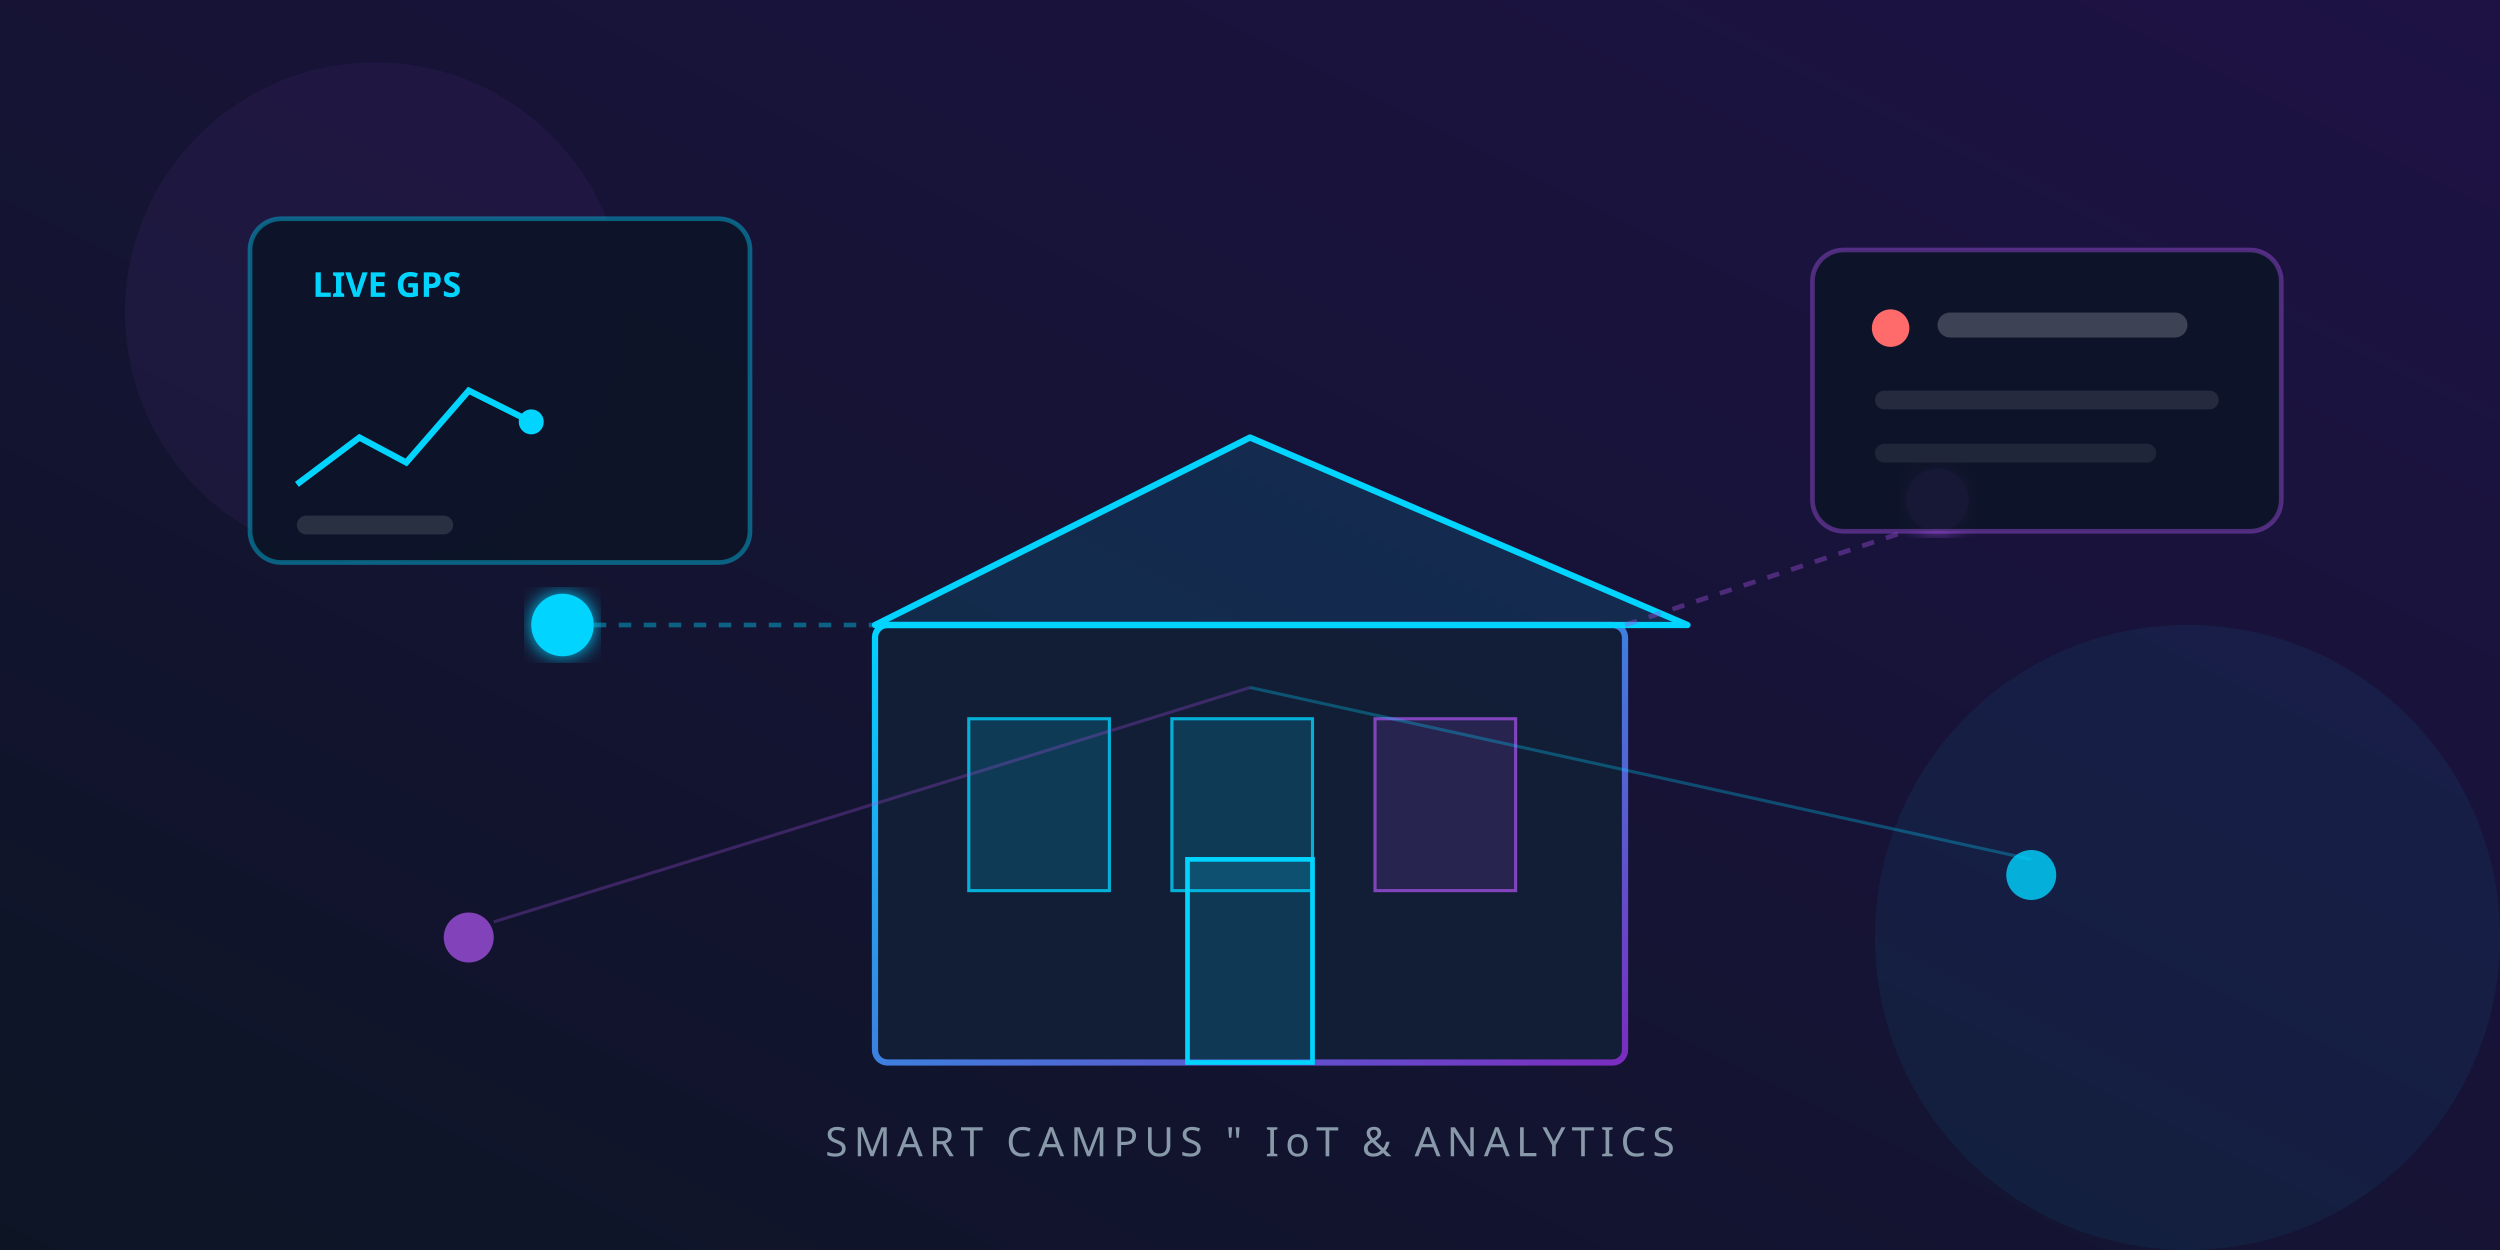
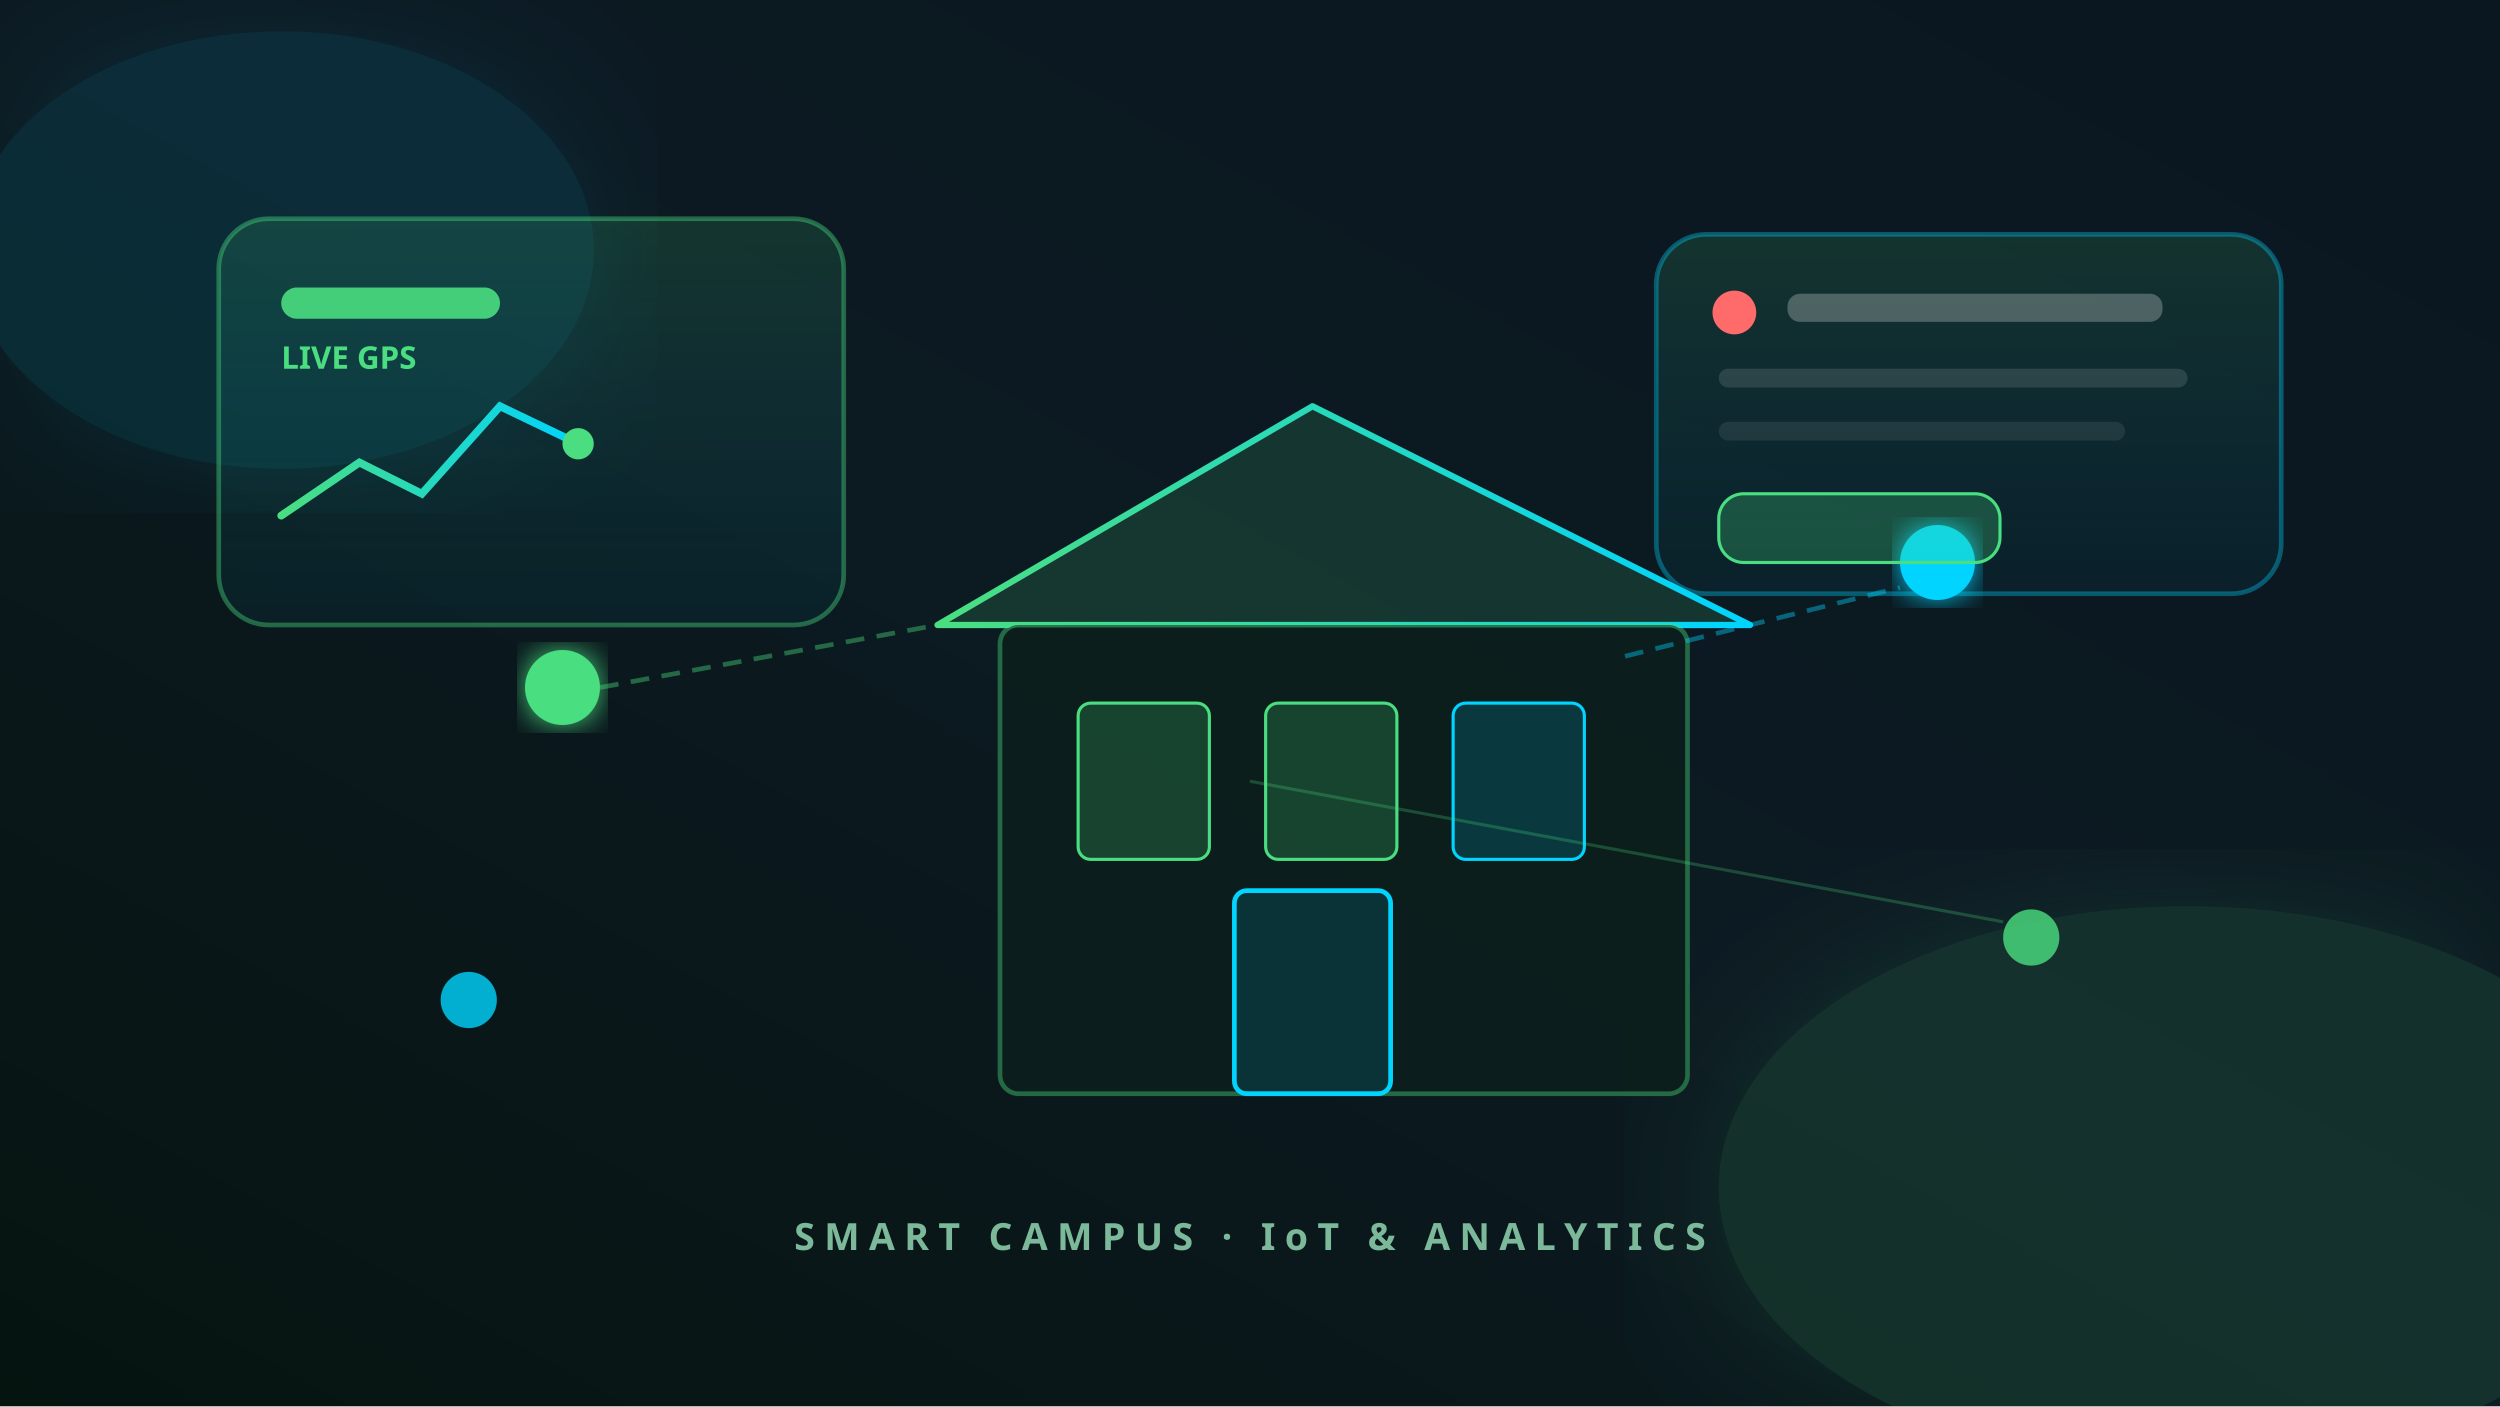
- <svg xmlns="http://www.w3.org/2000/svg" viewBox="0 0 800 400" role="img" aria-label="Smart Campus Operations Hub">
+ <svg xmlns="http://www.w3.org/2000/svg" viewBox="0 0 800 450" role="img" aria-label="Smart Campus Operations Hub">
  <defs>
-     <linearGradient id="bg2" x1="0%" y1="100%" x2="100%" y2="0%">
-       <stop offset="0%" stop-color="#0d1525" />
-       <stop offset="100%" stop-color="#1e1245" />
+     <linearGradient id="sc-bg" x1="0%" y1="100%" x2="100%" y2="0%">
+       <stop offset="0%" stop-color="#061410" />
+       <stop offset="50%" stop-color="#0c1a22" />
+       <stop offset="100%" stop-color="#0a1620" />
    </linearGradient>
-     <linearGradient id="accent2" x1="0%" y1="0%" x2="100%" y2="100%">
-       <stop offset="0%" stop-color="#00d4ff" />
-       <stop offset="100%" stop-color="#7b2cbf" />
+     <linearGradient id="sc-accent" x1="0%" y1="0%" x2="100%" y2="0%">
+       <stop offset="0%" stop-color="#4ade80" />
+       <stop offset="100%" stop-color="#00d4ff" />
    </linearGradient>
-     <filter id="glow2">
-       <feGaussianBlur stdDeviation="3" result="b" />
+     <linearGradient id="sc-glass" x1="0" y1="0" x2="0" y2="1">
+       <stop offset="0%" stop-color="rgba(74,222,128,0.14)" />
+       <stop offset="100%" stop-color="rgba(0,212,255,0.04)" />
+     </linearGradient>
+     <filter id="sc-blur">
+       <feGaussianBlur stdDeviation="24" result="b" />
      <feMerge>
        <feMergeNode in="b" />
        <feMergeNode in="SourceGraphic" />
      </feMerge>
    </filter>
+     <filter id="sc-glow">
+       <feGaussianBlur stdDeviation="5" result="g" />
+       <feMerge>
+         <feMergeNode in="g" />
+         <feMergeNode in="SourceGraphic" />
+       </feMerge>
+     </filter>
  </defs>
-   <rect width="800" height="400" fill="url(#bg2)" />
-   <circle cx="120" cy="100" r="80" fill="#9d4edd" opacity="0.07" />
-   <circle cx="700" cy="300" r="100" fill="#00d4ff" opacity="0.06" />
-   <g transform="translate(280, 120)">
-     <rect x="0" y="80" width="240" height="140" fill="rgba(18,30,55,0.95)" stroke="url(#accent2)" stroke-width="2" rx="4" />
-     <polygon points="120,20 260,80 0,80" fill="rgba(0,212,255,0.12)" stroke="#00d4ff" stroke-width="2" stroke-linejoin="round" />
-     <rect x="30" y="110" width="45" height="55" fill="rgba(0,212,255,0.2)" stroke="#00d4ff" stroke-width="1" opacity="0.8" />
-     <rect x="95" y="110" width="45" height="55" fill="rgba(0,212,255,0.2)" stroke="#00d4ff" stroke-width="1" opacity="0.8" />
-     <rect x="160" y="110" width="45" height="55" fill="rgba(157,78,221,0.2)" stroke="#9d4edd" stroke-width="1" opacity="0.8" />
-     <rect x="100" y="155" width="40" height="65" fill="rgba(0,212,255,0.15)" stroke="#00d4ff" stroke-width="1.5" />
+   <rect width="800" height="450" fill="url(#sc-bg)" />
+   <ellipse cx="700" cy="380" rx="150" ry="90" fill="#4ade80" opacity="0.12" filter="url(#sc-blur)" />
+   <ellipse cx="90" cy="80" rx="100" ry="70" fill="#00d4ff" opacity="0.1" filter="url(#sc-blur)" />
+   <g transform="translate(300, 130)">
+     <polygon points="120,0 260,70 0,70" fill="rgba(74,222,128,0.15)" stroke="url(#sc-accent)" stroke-width="2" stroke-linejoin="round" />
+     <rect x="20" y="70" width="220" height="150" rx="6" fill="rgba(12,30,28,0.9)" stroke="rgba(74,222,128,0.4)" stroke-width="1.5" />
+     <rect x="45" y="95" width="42" height="50" fill="rgba(74,222,128,0.2)" stroke="#4ade80" stroke-width="1" rx="4" />
+     <rect x="105" y="95" width="42" height="50" fill="rgba(74,222,128,0.2)" stroke="#4ade80" stroke-width="1" rx="4" />
+     <rect x="165" y="95" width="42" height="50" fill="rgba(0,212,255,0.15)" stroke="#00d4ff" stroke-width="1" rx="4" />
+     <rect x="95" y="155" width="50" height="65" fill="rgba(0,212,255,0.12)" stroke="#00d4ff" stroke-width="1.5" rx="4" />
  </g>
-   <circle cx="180" cy="200" r="10" fill="#00d4ff" filter="url(#glow2)" />
-   <circle cx="620" cy="160" r="10" fill="#9d4edd" filter="url(#glow2)" />
-   <circle cx="650" cy="280" r="8" fill="#00d4ff" opacity="0.8" />
-   <circle cx="150" cy="300" r="8" fill="#9d4edd" opacity="0.8" />
-   <line x1="190" y1="200" x2="280" y2="200" stroke="#00d4ff" stroke-width="1.5" opacity="0.4" stroke-dasharray="4 4" />
-   <line x1="520" y1="200" x2="610" y2="170" stroke="#9d4edd" stroke-width="1.5" opacity="0.4" stroke-dasharray="4 4" />
-   <line x1="400" y1="220" x2="650" y2="275" stroke="#00d4ff" stroke-width="1" opacity="0.3" />
-   <line x1="400" y1="220" x2="158" y2="295" stroke="#9d4edd" stroke-width="1" opacity="0.3" />
-   <rect x="80" y="70" width="160" height="110" rx="10" fill="rgba(12,20,40,0.92)" stroke="rgba(0,212,255,0.4)" stroke-width="1.5" />
-   <text x="100" y="95" fill="#00d4ff" font-family="Segoe UI, sans-serif" font-size="11" font-weight="600">LIVE GPS</text>
-   <polyline points="95,155 115,140 130,148 150,125 170,135" fill="none" stroke="#00d4ff" stroke-width="2" />
-   <circle cx="170" cy="135" r="4" fill="#00d4ff" />
-   <rect x="95" y="165" width="50" height="6" rx="3" fill="#fff" opacity="0.12" />
-   <rect x="580" y="80" width="150" height="90" rx="10" fill="rgba(12,20,40,0.92)" stroke="rgba(157,78,221,0.45)" stroke-width="1.5" />
-   <circle cx="605" cy="105" r="6" fill="#ff6b6b" />
-   <rect x="620" y="100" width="80" height="8" rx="4" fill="#fff" opacity="0.2" />
-   <rect x="600" y="125" width="110" height="6" rx="3" fill="#fff" opacity="0.1" />
-   <rect x="600" y="142" width="90" height="6" rx="3" fill="#fff" opacity="0.08" />
-   <text x="400" y="370" text-anchor="middle" fill="#8899aa" font-family="Segoe UI, sans-serif" font-size="13" letter-spacing="2">SMART CAMPUS " IoT &amp; ANALYTICS</text>
+   <circle cx="180" cy="220" r="12" fill="#4ade80" filter="url(#sc-glow)" />
+   <circle cx="620" cy="180" r="12" fill="#00d4ff" filter="url(#sc-glow)" />
+   <circle cx="650" cy="300" r="9" fill="#4ade80" opacity="0.8" />
+   <circle cx="150" cy="320" r="9" fill="#00d4ff" opacity="0.8" />
+   <line x1="192" y1="220" x2="300" y2="200" stroke="#4ade80" stroke-width="1.5" opacity="0.4" stroke-dasharray="6 4" />
+   <line x1="520" y1="210" x2="608" y2="188" stroke="#00d4ff" stroke-width="1.5" opacity="0.4" stroke-dasharray="6 4" />
+   <line x1="400" y1="250" x2="641" y2="295" stroke="#4ade80" stroke-width="1" opacity="0.25" />
+   <rect x="70" y="70" width="200" height="130" rx="16" fill="url(#sc-glass)" stroke="rgba(74,222,128,0.4)" stroke-width="1.5" />
+   <rect x="90" y="92" width="70" height="10" rx="5" fill="#4ade80" opacity="0.9" />
+   <text x="90" y="118" fill="#4ade80" font-family="Segoe UI, sans-serif" font-size="10" font-weight="700">LIVE GPS</text>
+   <polyline points="90,165 115,148 135,158 160,130 185,142" fill="none" stroke="url(#sc-accent)" stroke-width="2.5" stroke-linecap="round" />
+   <circle cx="185" cy="142" r="5" fill="#4ade80" />
+   <rect x="530" y="75" width="200" height="115" rx="16" fill="url(#sc-glass)" stroke="rgba(0,212,255,0.35)" stroke-width="1.5" />
+   <circle cx="555" cy="100" r="7" fill="#ff6b6b" />
+   <rect x="572" y="94" width="120" height="9" rx="4" fill="#fff" opacity="0.25" />
+   <rect x="550" y="118" width="150" height="6" rx="3" fill="#fff" opacity="0.12" />
+   <rect x="550" y="135" width="130" height="6" rx="3" fill="#fff" opacity="0.08" />
+   <rect x="550" y="158" width="90" height="22" rx="8" fill="rgba(74,222,128,0.25)" stroke="#4ade80" stroke-width="1" />
+   <text x="400" y="400" text-anchor="middle" fill="#7cb89a" font-family="Segoe UI, system-ui, sans-serif" font-size="12" font-weight="600" letter-spacing="3">SMART CAMPUS · IoT &amp; ANALYTICS</text>
</svg>
